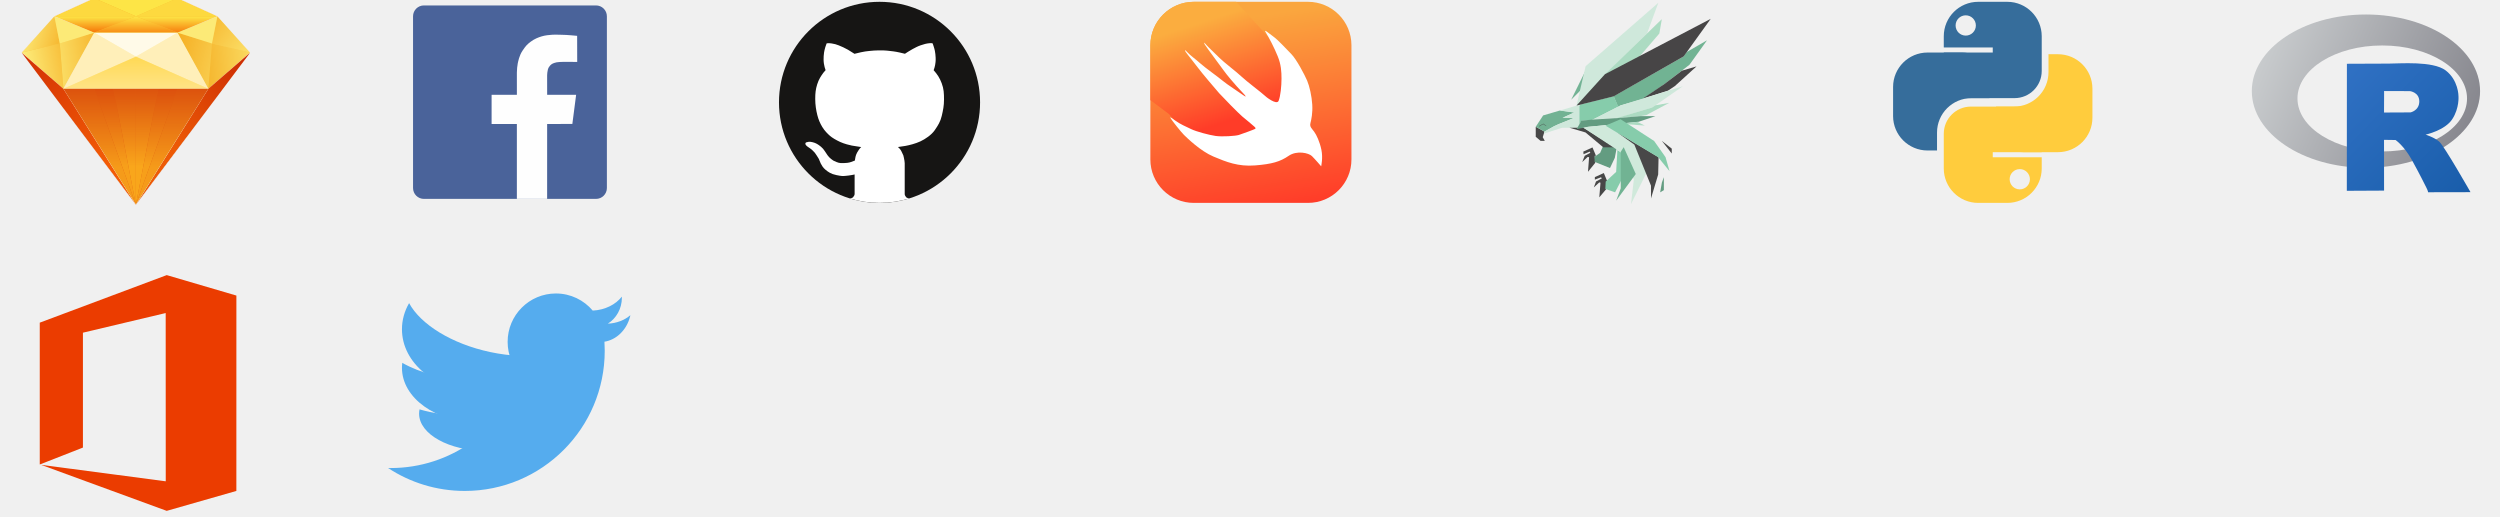
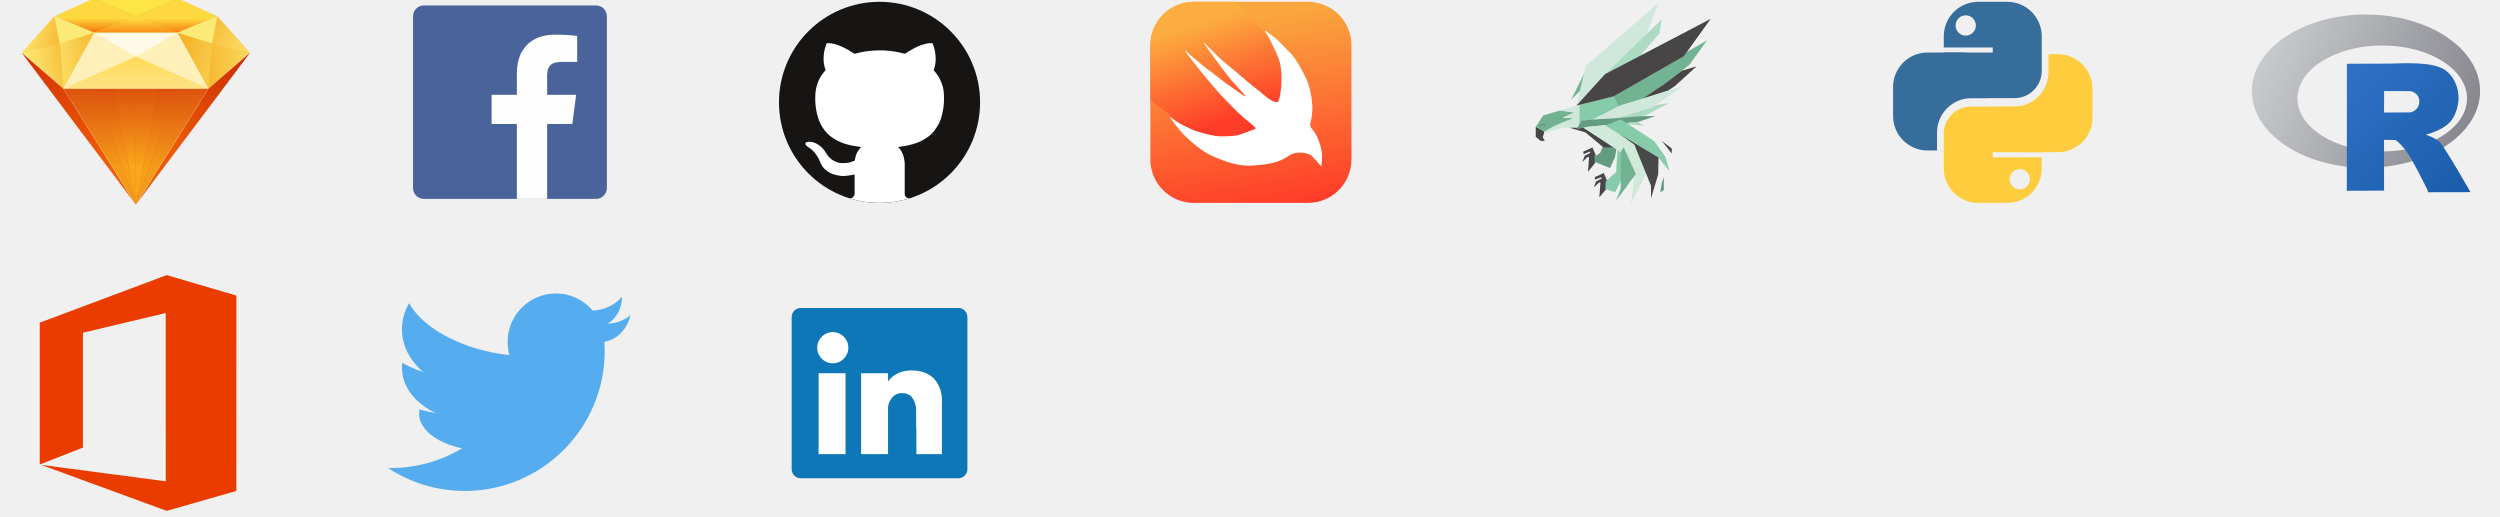
<svg xmlns="http://www.w3.org/2000/svg" width="1380px" height="285px" viewBox="0 0 1380 285" version="1.1">
  <defs>
    <linearGradient x1="50%" y1="227.264%" x2="50%" y2="0%" id="linearGradient-1">
      <stop stop-color="#BAB6B6" offset="0%" />
      <stop stop-color="#362C2C" offset="100%" />
    </linearGradient>
    <linearGradient x1="134.574%" y1="50%" x2="-9.55%" y2="19.28%" id="linearGradient-2">
      <stop stop-color="#CAC8C8" offset="0%" />
      <stop stop-color="#5A4F4F" offset="100%" />
    </linearGradient>
    <linearGradient x1="110.992%" y1="58.427%" x2="-17.392%" y2="30.12%" id="linearGradient-3">
      <stop stop-color="#E9E9E9" offset="0%" />
      <stop stop-color="#705454" offset="100%" />
    </linearGradient>
    <linearGradient x1="100%" y1="50%" x2="-14.812%" y2="76.896%" id="linearGradient-4">
      <stop stop-color="#D4CECE" offset="0%" />
      <stop stop-color="#554343" offset="100%" />
    </linearGradient>
    <linearGradient x1="214.156%" y1="94.552%" x2="0%" y2="7.921%" id="linearGradient-5">
      <stop stop-color="#CAC8C8" offset="0%" />
      <stop stop-color="#473D3D" offset="100%" />
    </linearGradient>
    <linearGradient x1="191.651%" y1="25.015%" x2="-45.546%" y2="50%" id="linearGradient-6">
      <stop stop-color="#E9E9E9" offset="0%" />
      <stop stop-color="#393232" offset="100%" />
    </linearGradient>
    <linearGradient x1="130.642%" y1="116.549%" x2="-19.066%" y2="20.993%" id="linearGradient-7">
      <stop stop-color="#D4CECE" offset="0%" />
      <stop stop-color="#625353" offset="100%" />
    </linearGradient>
    <linearGradient x1="50%" y1="0%" x2="50%" y2="100%" id="linearGradient-8">
      <stop stop-color="#D5D4D4" offset="0%" />
      <stop stop-color="#2C2727" offset="100%" />
    </linearGradient>
    <linearGradient x1="50%" y1="0%" x2="50%" y2="100%" id="linearGradient-9">
      <stop stop-color="#D5D4D4" offset="0%" />
      <stop stop-color="#1C1616" offset="100%" />
    </linearGradient>
    <linearGradient x1="50%" y1="0%" x2="50%" y2="100%" id="linearGradient-10">
      <stop stop-color="#DBD8D8" offset="0%" />
      <stop stop-color="#4D3F3F" offset="100%" />
    </linearGradient>
    <linearGradient x1="0%" y1="67.889%" x2="0%" y2="-28.647%" id="linearGradient-11">
      <stop stop-color="#DAD9D9" offset="0%" />
      <stop stop-color="#514949" offset="100%" />
    </linearGradient>
    <linearGradient x1="0%" y1="66.321%" x2="0%" y2="-27.664%" id="linearGradient-12">
      <stop stop-color="#E0DFDF" offset="0%" />
      <stop stop-color="#4C4141" offset="100%" />
    </linearGradient>
    <linearGradient x1="0%" y1="67.543%" x2="0%" y2="-27.437%" id="linearGradient-13">
      <stop stop-color="#E9E9E9" offset="0%" />
      <stop stop-color="#4C4545" offset="100%" />
    </linearGradient>
    <linearGradient x1="100%" y1="0%" x2="26.901%" y2="74.186%" id="linearGradient-14">
      <stop stop-color="#7A6969" offset="0%" />
      <stop stop-color="#DCC9C9" offset="100%" />
    </linearGradient>
    <linearGradient x1="34.146%" y1="63.532%" x2="100%" y2="0%" id="linearGradient-15">
      <stop stop-color="#CAC6C6" offset="0%" />
      <stop stop-color="#655B5B" offset="100%" />
    </linearGradient>
    <linearGradient x1="66.575%" y1="5.001%" x2="81.452%" y2="98.325%" id="linearGradient-16">
      <stop stop-color="#FAA63E" offset="0%" />
      <stop stop-color="#FF3D29" offset="100%" />
    </linearGradient>
    <linearGradient x1="35.075%" y1="16.017%" x2="57.687%" y2="87.81%" id="linearGradient-17">
      <stop stop-color="#FBAD3F" offset="0%" />
      <stop stop-color="#FF3C28" offset="100%" />
    </linearGradient>
    <linearGradient x1="3.44%" y1="31.948%" x2="100%" y2="59.245%" id="linearGradient-18">
      <stop stop-color="#C8CBCD" offset="0%" />
      <stop stop-color="#87878E" offset="100%" />
    </linearGradient>
    <linearGradient x1="0%" y1="0%" x2="100%" y2="100%" id="linearGradient-19">
      <stop stop-color="#3071C4" offset="0%" />
      <stop stop-color="#195DAA" offset="100%" />
    </linearGradient>
  </defs>
  <g id="All" stroke="none" stroke-width="1" fill="none" fill-rule="evenodd">
    <g id="All_logo">
      <g id="sketch" transform="translate(12, -1)">
        <g id="layer-1">
          <polygon id="Rectangle-1" fill="#FFE898" points="40 19 86 19 103 50 23 50" />
          <polygon id="Rectangle-2" fill="#F8CA4A" points="18 10 40 19 23 50 0 30" />
          <polygon id="Rectangle-2-Copy" fill="#F8CA4A" transform="translate(106, 30) scale(-1, 1) translate(-106, -30) " points="104 10 126 19 109 50 86 30" />
          <polygon id="Polygon-1" fill="#FAB32A" points="86 0 108 10 86 19 40 19 18 10 40 0" />
          <polygon id="Polygon-2" fill="#D33A04" points="0 30.159 23 50 63 114" />
          <polygon id="Polygon-2-Copy" fill="#D33A04" transform="translate(94.5, 72.07952) scale(-1, 1) translate(-94.5, -72.07952) " points="63 30.159 86 50 126 114" />
          <polygon id="Polygon-2-Copy-2" fill="#DE5B0F" transform="translate(63.006, 82) scale(-1, 1) translate(-63.006, -82) " points="23.012 50 103 50 63.012 114" />
        </g>
        <g id="layer-2" style="mix-blend-mode: overlay;">
          <g id="A" transform="translate(23, 19)">
            <polygon id="Polygon-5" fill="#ABA8A8" points="17 0 40 13.27 0 31" />
            <polygon id="Polygon-5-Copy" fill="#ABA8A8" transform="translate(60, 15.5) scale(-1, 1) translate(-60, -15.5) " points="57 0 80 13.27 40 31" />
            <polygon id="Polygon-5-Copy-2" fill="#E2E2E2" transform="translate(40, 6.634863) scale(-1, 1) translate(-40, -6.634863) " points="63 0 40 13.27 17 0" />
            <polygon id="Polygon-5-Copy-3" fill="url(#linearGradient-1)" transform="translate(40, 22.13486) scale(-1, 1) translate(-40, -22.13486) " points="80 31 40 13.27 0 31" />
          </g>
          <g id="B" transform="translate(0, 10)">
            <polygon id="Polygon-5-Copy-4" fill="url(#linearGradient-2)" transform="translate(30.5, 24.5) scale(-1, 1) translate(-30.5, -24.5) " points="38 40 21 9 40 15" />
            <polygon id="Polygon-5-Copy-5" fill="url(#linearGradient-3)" transform="translate(11.5, 27.5) scale(-1, 1) translate(-11.5, -27.5) " points="0 40 23 20 2 15" />
            <polygon id="Polygon-5-Copy-6" fill="url(#linearGradient-4)" transform="translate(10.5, 10) scale(-1, 1) translate(-10.5, -10) " points="3 0 21 20 2.22044605e-16 15" />
            <polygon id="Polygon-5-Copy-7" fill="#CDCDCD" transform="translate(29, 7.5) scale(-1, 1) translate(-29, -7.5) " points="40 0 18 9 37 15" />
          </g>
          <g id="C" transform="translate(106, 30) scale(-1, 1) translate(-106, -30) translate(86, 10)">
            <polygon id="Polygon-5-Copy-4" fill="url(#linearGradient-5)" transform="translate(30.5, 24.5) scale(-1, 1) translate(-30.5, -24.5) " points="38 40 21 9 40 15" />
            <polygon id="Polygon-5-Copy-5" fill="url(#linearGradient-6)" transform="translate(11.5, 27.5) scale(-1, 1) translate(-11.5, -27.5) " points="0 40 23 20 2 15" />
            <polygon id="Polygon-5-Copy-6" fill="url(#linearGradient-7)" transform="translate(10.5, 10) scale(-1, 1) translate(-10.5, -10) " points="3 0 21 20 2.22044605e-16 15" />
            <polygon id="Polygon-5-Copy-7" fill="#CDCDCD" transform="translate(29, 7.5) scale(-1, 1) translate(-29, -7.5) " points="40 0 18 9 37 15" />
          </g>
          <g id="D" transform="translate(18, 0)">
            <polygon id="Polygon-5-Copy-8" fill="url(#linearGradient-8)" transform="translate(67.5, 14.5) scale(-1, 1) translate(-67.5, -14.5) " points="90 10 67 19 45 10" />
            <polygon id="Polygon-5-Copy-9" fill="#C1C0C0" transform="translate(67.5, 5) scale(-1, 1) translate(-67.5, -5) " points="90 10 67 0 45 10" />
            <polygon id="Polygon-5-Copy-10" fill="#D4D4D4" transform="translate(45, 5) scale(-1, 1) translate(-45, -5) " points="45 10 22 -1.11022302e-16 68 -1.11022302e-16" />
            <polygon id="Polygon-5-Copy-11" fill="#C1C0C0" transform="translate(22.5, 5) scale(-1, 1) translate(-22.5, -5) " points="2.64697796e-23 10 45 10 23 -1.11022302e-16" />
            <polygon id="Polygon-5-Copy-12" fill="url(#linearGradient-9)" transform="translate(22.5, 14.5) scale(-1, 1) translate(-22.5, -14.5) " points="2.64697796e-23 10 45 10 23 19" />
            <polygon id="Polygon-5-Copy-13" fill="url(#linearGradient-10)" transform="translate(45, 14.5) scale(-1, 1) translate(-45, -14.5) " points="45 10 22 19 68 19" />
          </g>
          <g id="E" transform="translate(23, 50)">
            <polygon id="Polygon-5-Copy-14" fill="url(#linearGradient-11)" transform="translate(20, 32) scale(-1, 1) translate(-20, -32) " points="0 64 23 0 40 0" />
            <polygon id="Polygon-5-Copy-15" fill="url(#linearGradient-12)" transform="translate(28.5, 32) scale(-1, 1) translate(-28.5, -32) " points="17 64 40 0 29.391 0" />
            <polygon id="Polygon-5-Copy-16" fill="url(#linearGradient-13)" transform="translate(33.80442, 32) scale(-1, 1) translate(-33.80442, -32) " points="27.609 64 27.609 0 40 0" />
            <polygon id="Polygon-5-Copy-19" fill="url(#linearGradient-11)" points="40 64 63 0 80 0" />
            <polygon id="Polygon-5-Copy-18" fill="url(#linearGradient-12)" points="40 64 63 0 52.391 0" />
            <polygon id="Polygon-5-Copy-17" fill="url(#linearGradient-13)" points="40 64 40 0 52.391 0" />
          </g>
          <g id="F" transform="translate(0, 30)">
            <polygon id="Polygon-5-Copy-20" fill="url(#linearGradient-14)" transform="translate(31.5, 42) scale(-1, 1) translate(-31.5, -42) " points="0 84 63 0 40 20" />
            <polygon id="Polygon-5-Copy-21" fill="url(#linearGradient-15)" points="63 84 126 0 103 20" />
          </g>
        </g>
      </g>
      <g id="facebook" transform="translate(228, 3)">
        <rect id="Rectangle-4" fill="#4A639A" x="0" y="0" width="107" height="106.79" rx="6" />
        <polygon id="Path-1" fill="#FEFEFE" points="57.313 106.783 57.31 65.444 43.366 65.44 43.364 49.327 57.312 49.326 90.024 49.329 87.938 65.416 74.021 65.445 74.014 106.762" />
        <path d="M74.031,50.333 L74.012,38.977 C74.012,38.977 73.97,35.553 75.027,34.002 C76.083,32.451 76.943,32.097 78.026,31.728 C79.11,31.36 79.318,31.378 81.035,31.216 C82.752,31.053 90.617,31.201 90.617,31.201 L90.579,16.788 C90.579,16.788 84.998,16.201 82.024,16.201 C79.05,16.201 78.924,16.048 77.009,16.162 C75.094,16.276 72.876,16.515 71.023,17.073 C69.17,17.631 67.041,18.453 65.009,19.975 C62.977,21.497 62.282,22.217 60.425,24.99 C58.567,27.764 58.041,30.961 57.795,32.011 C57.55,33.062 57.315,35.611 57.315,37.02 C57.315,38.429 57.319,50.313 57.319,50.313 L74.031,50.333 Z" id="Path-2" fill="#FEFEFE" />
      </g>
      <g id="github" transform="translate(430, 1)">
        <path d="M55.5,111 C86.152,111 111,86.152 111,55.5 C111,24.848 86.152,0 55.5,0 C24.848,0 0,24.848 0,55.5 C0,86.152 24.848,111 55.5,111 Z" id="Oval-1" fill="#161514" />
        <path d="M38.974,108.498 C40.183,108.491 40.768,108.013 40.937,107.807 C41.39,107.25 41.75,106.68 41.75,106.018 L41.75,95.304 C40.98,95.489 39.828,95.718 38.231,95.918 C34.868,96.34 34.584,96.211 31.637,95.635 C28.69,95.059 27.097,93.864 25.676,92.698 C24.255,91.531 23.618,90.298 23.073,89.284 C22.528,88.271 22.216,87.01 21.84,86.451 C21.464,85.893 20.221,83.801 19.768,83.304 C19.315,82.806 18.074,81.469 17.215,80.936 C16.356,80.404 15.07,79.497 14.82,79.02 C14.57,78.543 14.488,78.543 14.596,78.064 C14.704,77.585 15.287,77.452 16.37,77.284 C17.452,77.116 19.669,77.658 20.98,78.439 C22.292,79.22 24.165,80.54 25.306,82.449 C26.447,84.357 27.322,85.373 27.696,85.776 C28.07,86.179 29.279,87.235 29.946,87.608 C30.612,87.98 32.782,89.022 34.115,89.022 C35.448,89.022 35.988,89.068 37.646,88.899 C39.304,88.731 40.476,88.152 41.631,87.717 C41.713,87.687 41.796,87.656 41.881,87.627 C41.952,87.044 42.044,86.485 42.141,86.075 C42.347,85.205 42.386,84.126 44.152,81.573 C44.564,80.976 44.979,80.526 45.394,80.181 C45.074,80.132 41.298,79.555 40.251,79.363 C39.158,79.161 36.065,78.42 33.748,77.35 C31.431,76.28 29.336,75.026 28.134,73.977 C26.932,72.928 25.155,71.189 23.897,69.091 C22.64,66.993 21.806,65.064 21.153,62.488 C20.5,59.912 20.007,56.89 20.007,53.609 C20.007,50.328 20.24,48.327 21.09,45.556 C21.94,42.785 23.318,40.744 24.56,39.084 C24.943,38.574 25.348,38.117 25.726,37.729 C25.726,37.729 25.725,37.728 25.725,37.727 C25.567,37.294 25.456,36.983 25.197,36.057 C24.937,35.131 24.622,33.426 24.622,31.985 C24.622,30.545 24.655,29.508 24.88,27.973 C24.99,27.228 25.259,26.045 25.575,25.008 C25.911,23.907 26.29,22.972 26.29,22.972 L26.504,22.914 C26.504,22.914 26.966,22.82 27.697,22.836 C28.08,22.844 28.537,22.911 29.041,22.975 C30.509,23.16 31.733,23.553 32.963,24.029 C34.193,24.504 36.738,25.645 38.059,26.442 C39.381,27.239 41.633,28.676 41.633,28.676 L41.619,28.716 C43.185,28.299 47.021,27.339 49.806,27.14 C53.385,26.883 51.406,26.889 55.04,26.807 C58.674,26.725 60.905,27.08 63.117,27.351 C65.319,27.62 67.992,28.307 69.53,28.679 C69.779,28.513 72.291,26.847 73.701,26.115 C75.186,25.344 76.343,24.654 78.157,24.019 C79.97,23.384 81.383,23.01 82.978,22.854 C84.573,22.698 84.836,22.991 84.836,22.991 C84.836,22.991 85.768,25.589 86.038,26.988 C86.309,28.386 86.381,29.265 86.481,30.915 C86.58,32.565 86.312,34.225 86.175,34.966 C86.038,35.707 85.625,37.208 85.388,37.694 C85.382,37.706 85.372,37.719 85.357,37.734 C85.371,37.75 85.385,37.766 85.399,37.782 C87.413,40.062 88.669,41.921 89.826,44.984 C90.983,48.048 91.097,50.535 91.097,53.977 C91.097,57.419 90.565,59.893 89.839,63.006 C89.113,66.119 87.803,68.223 85.987,70.853 C84.17,73.484 80.756,75.784 78.042,77.044 C75.328,78.305 71.998,79.132 69.852,79.528 C68.728,79.735 67.266,79.95 65.684,80.157 C66.454,80.801 67.142,81.601 67.603,82.569 C68.865,85.218 68.618,84.493 68.95,86.075 C69.227,87.391 69.355,88.185 69.39,89 L69.4,89 L69.4,106.018 C69.4,106.691 69.593,107.026 70.151,107.807 C70.34,108.072 71.08,108.446 72.041,108.493 C66.817,110.122 61.261,111 55.5,111 C49.745,111 44.194,110.124 38.974,108.498 Z" id="Combined-Shape" fill="#FFFFFF" />
      </g>
      <g id="swift" transform="translate(635, 1)">
        <rect id="Rectangle-6" fill="url(#linearGradient-16)" x="0" y="0" width="111" height="111" rx="24" />
        <path d="M-5.77315973e-15,54.276 L10.371,62.034 C16.775,70.142 26.77,75.422 38,75.422 C43.308,75.422 50.493,74.38 55,72.326 C58.7,70.64 61.987,67.838 64.843,65.065 C71.176,58.912 73,50.389 73,41 C73,33.199 70.295,26.011 65.747,20.274 L65.81,20.201 L47.337,2.66453526e-15 L24,0 C10.744,0 -7.10542736e-15,10.745 -7.10542736e-15,24 L-7.10542736e-15,54.276 Z" id="Combined-Shape" fill="url(#linearGradient-17)" />
        <path d="M94.287,90.796 C94.287,90.796 95.347,86.187 94.421,81.722 C93.495,77.256 91.749,73.536 90.425,71.709 C89.102,69.883 87.835,69.044 88.361,66.955 C88.888,64.865 89.639,61.393 89.364,56.719 C89.09,52.045 87.838,46.563 86.557,43.55 C85.276,40.537 80.729,31.773 77.745,28.772 C74.76,25.77 70.456,20.994 67.898,19.193 C65.339,17.392 62.043,14.29 63.853,17.16 C65.663,20.03 68.35,25.288 70.268,29.975 C72.187,34.661 72.393,38.509 72.393,42.454 C72.393,46.4 71.833,52.201 70.78,54.682 C69.728,57.164 63.689,52.452 62.806,51.506 C61.922,50.56 52.975,43.82 50.325,41.284 C47.674,38.748 40.362,33.208 38.192,30.99 C36.022,28.772 31.819,24.906 31.001,23.897 C30.184,22.887 28.886,21.673 30.112,23.668 C31.339,25.663 38.962,35.745 40.517,37.958 C42.072,40.171 46.649,45.574 47.813,46.783 C48.976,47.993 51.384,50.632 51.924,51.215 C52.464,51.797 53.336,53.079 51.216,51.506 C49.096,49.933 42.204,45.539 39.953,43.609 C37.703,41.68 30.116,36.316 27.615,34.029 C25.114,31.742 22.039,29.649 20.497,27.905 C18.955,26.161 18.812,26.588 19.512,27.68 C20.212,28.772 25.379,35.074 26.612,36.824 C27.846,38.575 36.091,48.33 37.946,50.415 C39.8,52.5 48.856,61.733 50.729,63.288 C52.602,64.843 56.457,68.001 57.41,68.906 C58.363,69.812 58.116,69.905 57.763,70.171 C57.41,70.436 50.566,72.953 48.814,73.509 C47.063,74.065 39.686,74.577 36.007,74.043 C32.328,73.509 25.343,71.633 22.534,70.27 C19.725,68.906 16.474,67.594 13.556,65.441 C10.637,63.288 10.774,63.535 11.327,64.488 C11.88,65.441 16.831,71.773 18.543,73.457 C20.256,75.141 27.709,82.438 34.828,85.415 C41.947,88.392 48.42,91.045 57.79,90.311 C67.16,89.578 71.711,88.208 76.32,85.034 C80.93,81.859 87.462,83.455 89.19,85.164 C90.918,86.873 94.287,90.796 94.287,90.796 Z" id="Path-7" fill="#FFFFFF" />
      </g>
      <g id="phalcon" transform="translate(847, 1)">
        <polygon id="Polygon-31-Copy-2" fill="#73B395" points="35.141 39.187 54.115 20.681 60.368 11.792 29.056 36.275 20.281 54.064" />
        <polygon id="Polygon-31-Copy-3" fill="#CFE8DB" points="39.096 39.986 58.537 20.991 62.222 17.388 68.402 0.529 28.268 35.527 23.224 57.275" />
        <polygon id="Polygon-31-Copy" fill="#ACDBC2" points="38.974 39.93 70.335 9.565 68.957 17.494 58.322 29.877 23.224 57.275" />
        <polygon id="Polygon-31-Copy-4" fill="#71B393" points="47.689 57.136 59.903 53.587 71.972 45.277 85.614 34.714 95.266 21.249 84.102 27.691 82.289 30.183 43.721 52.14 46.157 57.96" />
        <polygon id="Polygon-31-Copy-5" fill="#474546" points="73.749 49.028 77.528 46.509 89.483 35.636 81.42 38.02 71.735 45.386 59.761 53.44" />
        <polygon id="Polygon-37" fill="#474747" points="0.727 68.97 5.545 71.637 4.596 74.721 5.727 76.768 3.401 76.768 0.727 74.495" />
        <polygon id="Polygon-37-Copy" fill="#72B293" points="0.727 68.97 5.545 71.637 11.051 68.572 13.459 67.496 22.025 64.016 15.569 64.016 22.025 61.08 14.006 60.016 4.803 62.72" />
        <polygon id="Polygon-37-Copy-2" fill="#CFE8DB" points="5.246 72.745 5.545 71.637 11.051 68.572 13.459 67.496 22.025 64.016 15.569 64.016 22.025 61.08 14.011 60.024 25.267 56.716 24.826 57.635 24.826 67.496 23.693 69.551 15.215 69.551" />
        <polygon id="Polygon-37-Copy-3" fill="#86CCAB" points="26.096 65.61 31.884 65.214 46.31 57.876 43.788 52.105 25.267 56.716 24.826 57.635 24.826 67.496" />
        <polygon id="Polygon-41" fill="#CFE8DB" points="47.465 57.218 81.937 46.604 65.122 58.314 46.156 64.14 31.822 65.18" />
        <polygon id="Polygon-43" fill="#ACDBC2" points="66.822 57.111 74.356 55.782 61.701 62.573 57.482 63.262 45.191 64.271 64.967 58.344" />
        <polygon id="Polygon-55" fill="#474747" points="29.41 85.631 26.382 88.45 27.761 84.995 30.857 83.342 30.532 82.675 27.111 84.128 26.993 82.675 32.049 80.383 33.986 84.995 33.286 84.995 33.563 88.88 29.571 93.837 30.185 85.777" />
        <polygon id="Polygon-46-Copy" fill="#639C81" points="45.344 81.044 44.506 79.891 37.79 79.891 36.254 83.412 33.22 85.473 33.22 88.351 41.709 91.767 44.374 86.137" />
        <polygon id="Polygon-44" fill="#474747" points="27.075 69.51 44.209 80.328 38.031 80.328 28.175 72.107 19.336 69.51" />
        <polygon id="Polygon-41-Copy" fill="#639C81" points="23.296 70.282 29.619 69.029 57.625 66.197 66.789 63.121 58.415 63.121 56.3 63.315 46.156 64.14 32.292 65.003 25.908 65.574" />
        <polygon id="Polygon-52" fill="#474546" points="70.361 76.795 75.812 81.042 75.812 83.742" />
        <polygon id="Polygon-52-Copy" fill="#639C81" points="71.453 96.797 70.367 99.767 69.409 105.178 71.453 103.95" />
        <polygon id="Polygon-54" fill="#474747" points="33.361 96.761 38.303 94.51 41.212 101.511 35.801 107.948 36.481 99.844 35.801 99.698 32.779 102.473 33.997 99.188 37.219 97.457 36.772 96.854 33.361 98.167" />
        <polygon id="Polygon-48" fill="#86CCAB" points="45.811 81.827 53.791 87.13 44.525 105.169 39.145 103.284 39.344 99.244 45.113 93.874" />
        <polygon id="Polygon-44-Copy" fill="#D0E9DB" points="27.075 69.51 47.636 83.019 54.886 98.013 53.318 111.668 63.289 91.506 55.113 78.785 40.167 67.976 29.359 69.017" />
        <polygon id="Polygon-48-Copy" fill="#71B393" points="49.287 80.243 55.953 95.051 45.113 109.777 47.648 102.965 47.648 82.785" />
        <polygon id="Polygon-50" fill="#ACDBC2" points="56.793 66.272 60.935 68.306 46.489 67.289" />
        <polygon id="Polygon-51" fill="#484848" points="55.172 78.864 45.49 71.939 68.529 85.803 68.314 95.331 64.348 108.549 64.348 101.48" />
        <polygon id="Polygon-52" fill="#86CCAB" points="47.557 64.818 66.087 76.83 72.37 85.751 74.585 93.498 68.274 85.751 39.22 68.351" />
        <polygon id="Polygon-31" fill="#474546" points="38.974 39.93 97.326 9.387 82.391 30.128 43.773 52.181 23.224 57.275" />
        <polygon id="Rectangle-9" fill="#454646" points="2.499 68.621 4.914 67.261 6.595 68.524 6.468 68.621 4.862 67.5 2.612 68.819" />
      </g>
      <g id="python" transform="translate(1044, 0)">
        <g id="half" transform="translate(28.9661, 29.91597)" fill="#FFCC3D">
          <path d="M54.068,54.101 L54.068,28.916 L15.007,28.916 C6.711,28.916 0,35.634 0,43.921 L0,63.077 C0,73.571 8.509,82.084 19.005,82.084 L35.063,82.084 C45.56,82.084 54.068,73.574 54.068,63.077 L54.068,56.899 L27.034,56.899 L27.034,54.101 L54.068,54.101 Z M41.949,74.622 C45.038,74.622 47.542,72.116 47.542,69.025 C47.542,65.934 45.038,63.429 41.949,63.429 C38.86,63.429 36.356,65.934 36.356,69.025 C36.356,72.116 38.86,74.622 41.949,74.622 Z" id="Combined-Shape" />
          <path d="M28.882,28.916 L28.882,39.077 C28.882,47.373 35.6,54.084 43.887,54.084 L63.043,54.084 C73.537,54.084 82.05,45.575 82.05,35.079 L82.05,19.022 C82.05,8.524 73.54,0.017 63.043,0.017 L57.797,0.017 L57.797,9.909 C57.797,20.406 49.289,28.916 38.791,28.916 L28.882,28.916 Z" id="Combined-Shape" />
        </g>
        <g id="half-copy" transform="translate(41.5339, 41.58403) scale(-1, -1) translate(-41.5339, -41.58403) translate(0.033898, 0.084034)" fill="#366D9B">
          <path d="M54.068,54.101 L54.068,28.916 L15.007,28.916 C6.711,28.916 -4.26325641e-14,35.634 -4.26325641e-14,43.921 L-4.26325641e-14,63.077 C-4.26325641e-14,73.571 8.509,82.084 19.005,82.084 L35.063,82.084 C45.56,82.084 54.068,73.574 54.068,63.077 L54.068,56.899 L27.034,56.899 L27.034,54.101 L54.068,54.101 Z M41.949,74.622 C45.038,74.622 47.542,72.116 47.542,69.025 C47.542,65.934 45.038,63.429 41.949,63.429 C38.86,63.429 36.356,65.934 36.356,69.025 C36.356,72.116 38.86,74.622 41.949,74.622 Z" id="Combined-Shape" />
          <path d="M28.882,28.916 L28.882,39.077 C28.882,47.373 35.6,54.084 43.887,54.084 L63.043,54.084 C73.537,54.084 82.05,45.575 82.05,35.079 L82.05,19.022 C82.05,8.524 73.54,0.017 63.043,0.017 L57.797,0.017 L57.797,9.909 C57.797,20.406 49.289,28.916 38.791,28.916 L28.882,28.916 Z" id="Combined-Shape" />
        </g>
      </g>
      <g id="r" transform="translate(1243, 8)">
        <path d="M63,84.6 C97.794,84.6 126,65.662 126,42.3 C126,18.938 97.794,0 63,0 C28.206,0 0,18.938 0,42.3 C0,65.662 28.206,84.6 63,84.6 Z M72,75.6 C97.847,75.6 118.8,62.504 118.8,46.35 C118.8,30.196 97.847,17.1 72,17.1 C46.153,17.1 25.2,30.196 25.2,46.35 C25.2,62.504 46.153,75.6 72,75.6 Z" id="Combined-Shape" fill="url(#linearGradient-18)" />
        <path d="M52.488,27.203 L52.442,97.324 L73.006,97.215 L72.979,69.195 L79.346,69.287 C79.346,69.287 83.938,72.349 88.313,80.245 C92.688,88.14 95.224,93.345 96.297,95.459 C97.37,97.574 97.298,98.12 97.298,98.12 L120.718,98.071 C120.718,98.071 106.205,72.588 103.491,70.203 C100.777,67.819 95.931,66.319 95.931,66.319 C95.931,66.319 106.569,64.022 110.638,57.804 C114.707,51.587 114.074,44.937 114.074,44.937 C114.074,44.937 114.054,36.227 107.008,30.876 C99.962,25.526 81.493,27.109 75.625,27.109 C69.757,27.109 52.488,27.203 52.488,27.203 Z M73.028,42.249 L72.984,54.116 L87.617,54.046 C87.617,54.046 92.45,53.051 92.45,47.978 C92.45,42.906 87.29,42.298 87.29,42.298 L73.028,42.249 Z" id="Combined-Shape" fill="url(#linearGradient-19)" />
      </g>
      <g id="office" transform="translate(21, 151)" fill="#EB3C00">
        <path d="M0.944,105.404 L0.944,27.111 L71.028,0.857 L109.488,12.149 L109.47,119.999 L71.026,130.994 L1.651,105.596 L70.495,114.678 L70.46,21.799 L24.779,32.641 L24.777,96.061 L0.944,105.404 Z" id="Path-10" />
      </g>
      <g id="twitter" transform="translate(214, 162)" fill="#55ACEE">
        <path d="M113.189,9.447 C119.957,9.115 125.838,6.125 129.26,1.749 C129.267,1.955 129.271,2.162 129.271,2.37 C129.271,8.447 126.164,13.761 121.531,16.65 C126.28,16.474 130.677,14.792 133.974,11.991 C133.926,12.213 133.874,12.434 133.819,12.656 C131.931,20.228 126.134,25.634 119.655,26.623 C119.759,28.267 119.812,29.924 119.812,31.594 C119.812,74.344 85.227,109 42.565,109 C26.934,109 12.388,104.348 0.23,96.351 C0.678,96.358 1.127,96.362 1.576,96.362 C34.872,96.362 63.248,75.253 74.103,45.662 C69.23,40.824 66.212,34.114 66.212,26.697 C66.212,11.953 78.14,0 92.854,0 C101.006,0 108.302,3.668 113.189,9.447 Z" id="Combined-Shape" />
        <path d="M86.307,55.917 C89.566,58.974 91.435,62.54 91.435,66.348 C91.435,77.69 74.849,86.884 54.388,86.884 C33.928,86.884 17.341,77.69 17.341,66.348 C17.341,65.547 17.424,64.758 17.584,63.981 C24.848,66.07 33.059,67.317 41.767,67.469 C60.055,67.788 76.319,63.205 86.307,55.917 Z" id="Combined-Shape" />
        <path d="M90.972,36.588 C91.277,38.051 91.435,39.548 91.435,41.072 C91.435,57.649 72.731,71.087 49.659,71.087 C26.586,71.087 7.882,57.649 7.882,41.072 C7.882,40.131 7.943,39.2 8.061,38.281 C17.844,43.922 31.591,47.559 46.87,47.825 C64.893,48.14 80.95,43.693 90.972,36.588 Z" id="Combined-Shape" />
        <path d="M87.744,33.725 C81.19,45.51 66.602,53.71 49.659,53.71 C26.586,53.71 7.882,38.504 7.882,19.746 C7.882,14.591 9.295,9.703 11.824,5.326 C18.128,16.987 35.173,27.779 56.649,32.344 C67.792,34.712 78.527,35.064 87.744,33.725 Z" id="Combined-Shape" />
      </g>
+       <g id="linkedin" transform="translate(437, 170)">
+         <rect id="Rectangle-18" fill="#0D77B7" x="0" y="0" width="97" height="94" rx="5" />
+         <ellipse id="Oval-22" fill="#FFFFFF" cx="22.685" cy="21.933" rx="8.605" ry="8.617" />
+         <rect id="Rectangle-19" fill="#FFFFFF" x="14.863" y="36.033" width="14.863" height="44.65" />
+         <rect id="Rectangle-19-Copy" fill="#FFFFFF" x="38.331" y="36.033" width="14.863" height="44.65" />
+         <rect id="Rectangle-19-Copy-2" fill="#FFFFFF" x="68.839" y="50.133" width="14.081" height="30.55" />
+         <path d="M68.839,66.372 C76.825,65.123 82.919,58.504 82.919,50.525 C82.919,46.091 81.184,41.519 78.14,38.613 C75.097,35.707 70.745,34.467 66.101,34.467 C61.466,34.467 57.336,36.067 54.543,38.963 C51.739,41.87 50.282,46.082 50.282,50.525 C50.282,54.082 51.332,57.37 53.19,60.031 C53.004,59.127 52.905,58.172 52.905,57.183 C52.905,51.559 56.089,47 60.625,47 C62.893,47 64.921,47.5 66.408,49.343 C67.894,51.186 68.839,54.371 68.839,57.183 L68.839,66.372 Z" id="Combined-Shape" fill="#FFFFFF" />
+       </g>
    </g>
  </g>
</svg>
